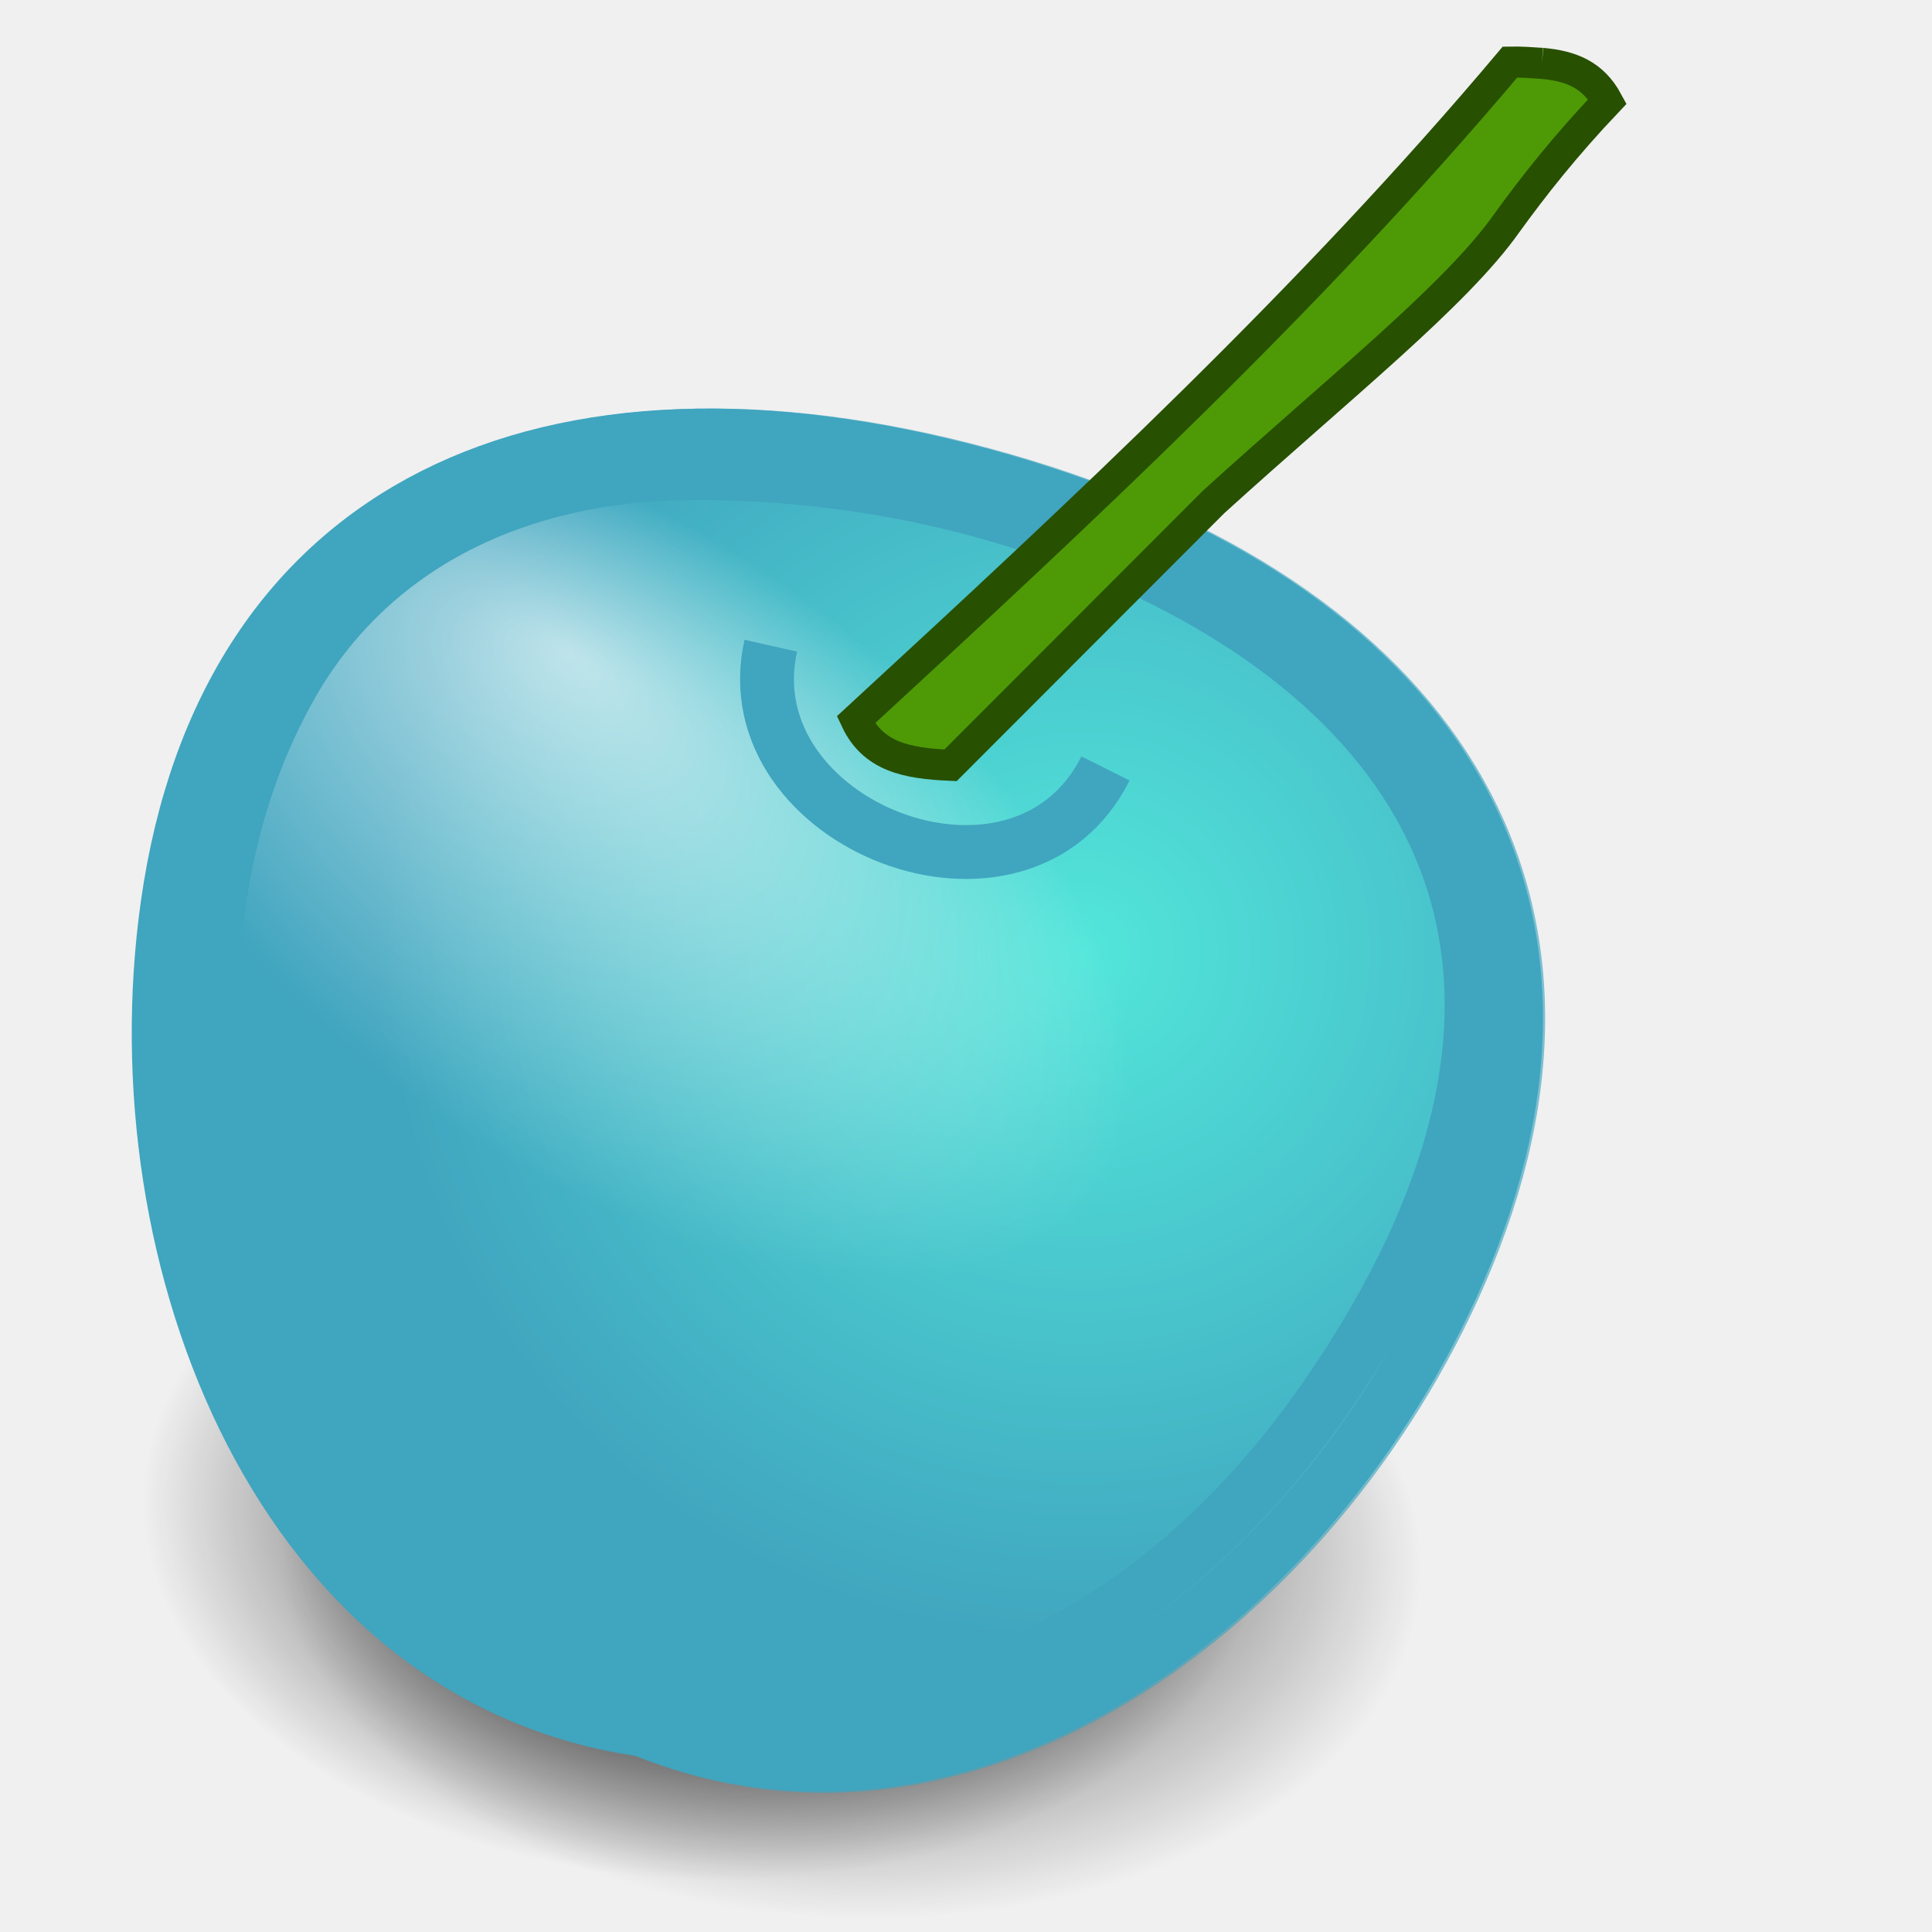
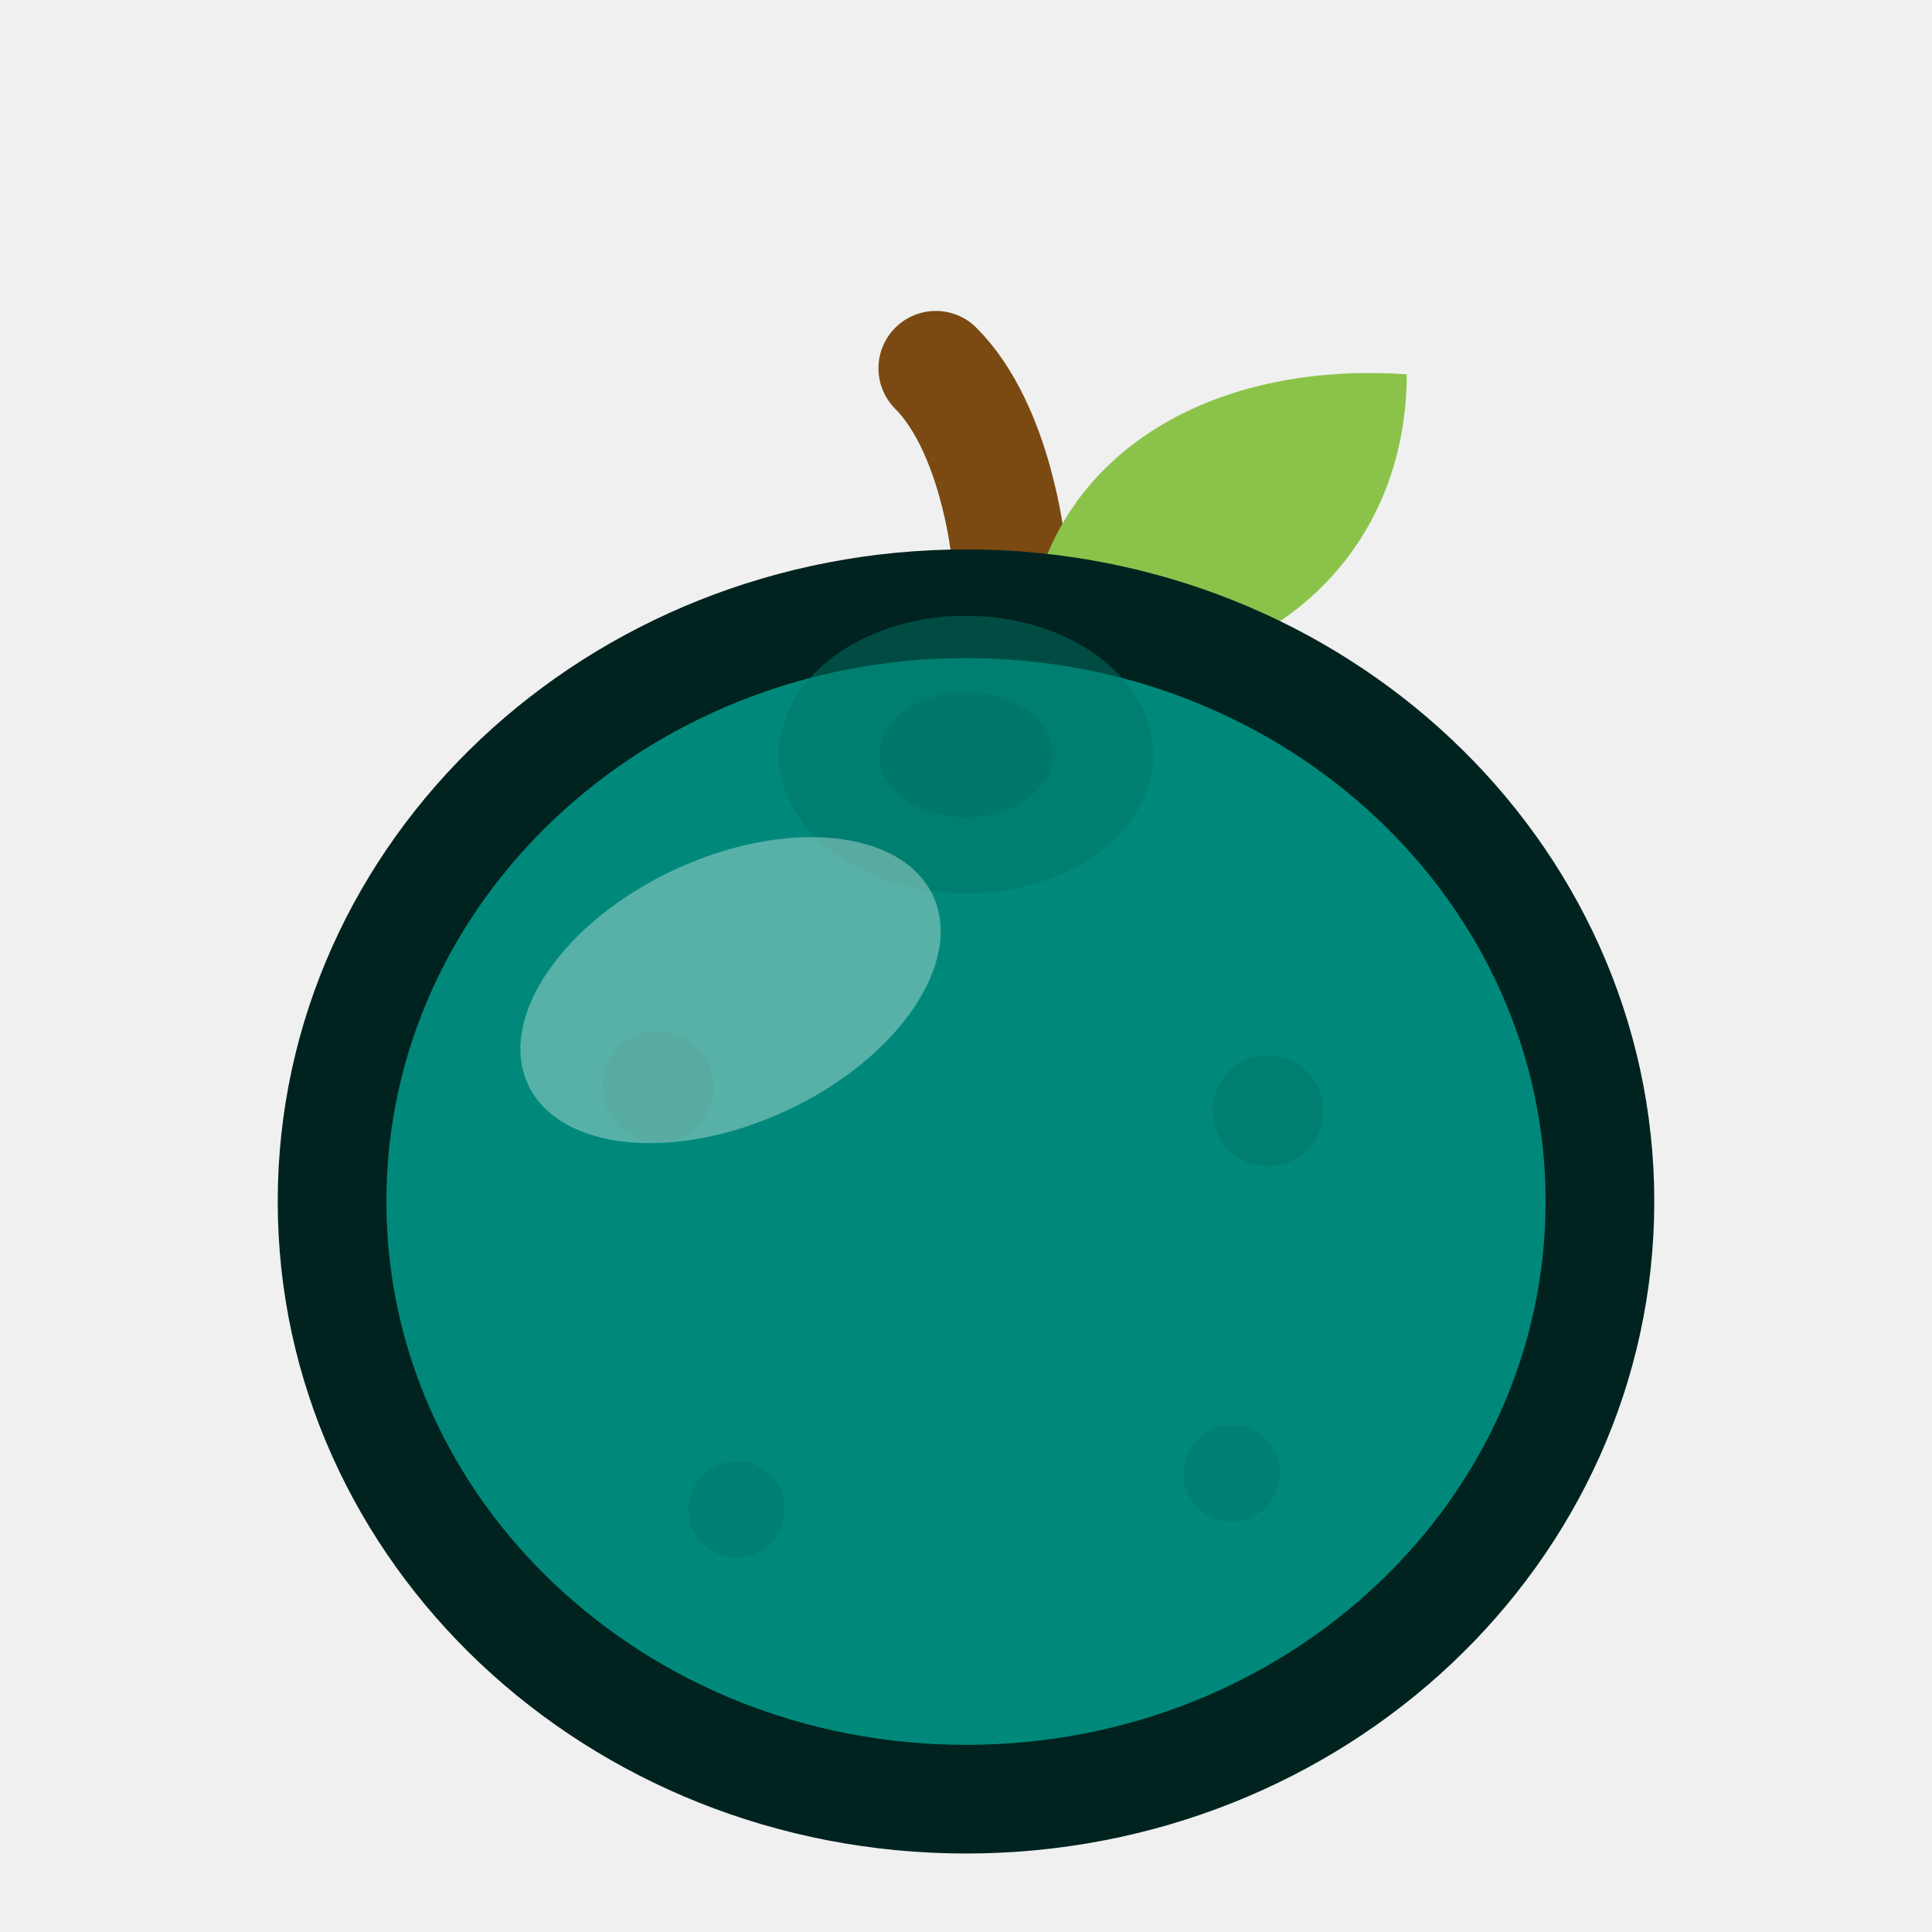
- <svg xmlns="http://www.w3.org/2000/svg" xmlns:xlink="http://www.w3.org/1999/xlink" width="48" height="48" id="svg3119" version="1.1">
-   <defs id="defs3121">
-     <linearGradient id="G1-6-5-0">
-       <stop id="s1-3-2" style="stop-color:#59a40f;stop-opacity:1" offset="0" />
-       <stop id="s2-9-9" style="stop-color:#306102;stop-opacity:1" offset="1" />
-     </linearGradient>
-     <linearGradient id="G4-0">
-       <stop id="s7-3" style="stop-color:#d50f0f;stop-opacity:1" offset="0" />
-       <stop id="s8-9" style="stop-color:#860000;stop-opacity:1" offset="1" />
-     </linearGradient>
-     <linearGradient id="G2-9">
-       <stop id="s3-69" style="stop-color:#fff;stop-opacity:1" offset="0" />
-       <stop id="s4-33" style="stop-color:#fff;stop-opacity:0" offset="1" />
-     </linearGradient>
-     <linearGradient id="linearGradient3090">
-       <stop id="stop3092" style="stop-color:#d50f0f;stop-opacity:1" offset="0" />
-       <stop id="stop3094" style="stop-color:#860000;stop-opacity:1" offset="1" />
-     </linearGradient>
-     <radialGradient xlink:href="#G5" id="radialGradient4124" gradientUnits="userSpaceOnUse" gradientTransform="matrix(1.156231,0.05007445,-0.03237903,0.7369073,5.710661,995.0593)" cx="15.116" cy="63.965" fx="13.292" fy="60.044" r="12.289" />
-     <linearGradient id="G5">
-       <stop id="s9" style="stop-color:#000;stop-opacity:1" offset="0" />
-       <stop id="s10" style="stop-color:#000;stop-opacity:0" offset="1" />
-     </linearGradient>
-     <radialGradient xlink:href="#G5" id="radialGradient4122" gradientUnits="userSpaceOnUse" gradientTransform="matrix(1.048606,0.04541342,-0.02992369,0.6810268,6.989909,-6.67251)" cx="15.116" cy="63.965" fx="15.116" fy="63.965" r="12.289" />
-     <linearGradient id="linearGradient3101">
-       <stop id="stop3103" style="stop-color:#000;stop-opacity:1" offset="0" />
-       <stop id="stop3105" style="stop-color:#000;stop-opacity:0" offset="1" />
-     </linearGradient>
-     <radialGradient r="12.289" fy="63.965" fx="15.116" cy="63.965" cx="15.116" gradientTransform="matrix(1.134648,0.04913974,-0.03237903,0.7369073,2.405792,994.1308)" gradientUnits="userSpaceOnUse" id="radialGradient3117" xlink:href="#G5" />
-     <linearGradient id="G1-6-5-8">
-       <stop id="s1-3-5" style="stop-color:#59a40f;stop-opacity:1" offset="0" />
-       <stop id="s2-9-8" style="stop-color:#306102;stop-opacity:1" offset="1" />
-     </linearGradient>
-     <radialGradient cx="33.921" cy="32.026" r="12.011" fx="33.921" fy="32.026" id="R1-3-3" xlink:href="#G1-6-0" gradientUnits="userSpaceOnUse" gradientTransform="matrix(1.097181,-0.06040066,0.05995679,1.072419,-10.97984,34.70206)" />
-     <linearGradient id="G1-6-0">
-       <stop id="s1-8-0" style="stop-color:#59a40f;stop-opacity:1" offset="0" />
-       <stop id="s2-4-4" style="stop-color:#306102;stop-opacity:1" offset="1" />
-     </linearGradient>
-     <radialGradient cx="25.346" cy="30.31" r="12.011" fx="22.506" fy="25.064" id="R2-6-8" xlink:href="#G2-6-2" gradientUnits="userSpaceOnUse" gradientTransform="matrix(0.7893072,0.4930809,-0.2597058,0.4157284,7.087542,40.7682)" />
-     <linearGradient id="G2-6-2">
-       <stop id="s3-7-2" style="stop-color:#fff;stop-opacity:1" offset="0" />
-       <stop id="s4-2-0" style="stop-color:#fff;stop-opacity:0" offset="1" />
-     </linearGradient>
-     <linearGradient x1="42.551" y1="46.026" x2="22.734" y2="23.323" id="G6-7-2" xlink:href="#G1-6-0" gradientUnits="userSpaceOnUse" gradientTransform="translate(-6.171226,35.36054)" />
-     <linearGradient id="linearGradient2954">
-       <stop id="stop2956" style="stop-color:#59a40f;stop-opacity:1" offset="0" />
-       <stop id="stop2958" style="stop-color:#306102;stop-opacity:1" offset="1" />
-     </linearGradient>
-     <linearGradient id="G1-1">
-       <stop id="s1-9" style="stop-color:#d491fa;stop-opacity:1;" offset="0" />
-       <stop id="s2-8" style="stop-color:#600261;stop-opacity:1;" offset="1" />
-     </linearGradient>
-     <linearGradient id="G2-4">
-       <stop id="s3-9" style="stop-color:#fff;stop-opacity:1" offset="0" />
-       <stop id="s4-0" style="stop-color:#fff;stop-opacity:0" offset="1" />
-     </linearGradient>
-     <linearGradient id="linearGradient2966">
-       <stop id="stop2968" style="stop-color:#d491fa;stop-opacity:1;" offset="0" />
-       <stop id="stop2970" style="stop-color:#600261;stop-opacity:1;" offset="1" />
-     </linearGradient>
-     <radialGradient xlink:href="#G1-7" id="radialGradient4130" gradientUnits="userSpaceOnUse" gradientTransform="matrix(0.98176,-0.01192133,0.01112892,0.9670646,22.31151,24.60268)" cx="33.921" cy="32.026" fx="33.921" fy="32.026" r="12.011" />
-     <linearGradient id="G1-7">
-       <stop id="s1-86" style="stop-color:#52e6da;stop-opacity:1;" offset="0" />
-       <stop id="s2-6" style="stop-color:#40a5bf;stop-opacity:1;" offset="1" />
-     </linearGradient>
-     <radialGradient xlink:href="#G2-5" id="radialGradient4132" gradientUnits="userSpaceOnUse" gradientTransform="matrix(0.685066,0.474088,-0.2482529,0.3639489,38.19914,30.32677)" cx="25.346" cy="30.31" fx="22.506" fy="25.064" r="12.011" />
-     <linearGradient id="G2-5">
-       <stop id="s3-3" style="stop-color:#fff;stop-opacity:1" offset="0" />
-       <stop id="s4-4" style="stop-color:#fff;stop-opacity:0" offset="1" />
-     </linearGradient>
-     <radialGradient xlink:href="#G2-5" id="radialGradient2886" gradientUnits="userSpaceOnUse" gradientTransform="matrix(0.685066,0.474088,-0.2482529,0.3639489,-4.045999,5.519395)" cx="25.346" cy="30.31" fx="22.506" fy="25.064" r="12.011" />
-     <radialGradient xlink:href="#G1-7" id="radialGradient2889" gradientUnits="userSpaceOnUse" gradientTransform="matrix(0.98176,-0.01192133,0.01112892,0.9670646,-19.99351,-0.2645623)" cx="33.921" cy="32.026" fx="33.921" fy="32.026" r="12.011" />
-     <radialGradient xlink:href="#G1-7" id="radialGradient3768" gradientUnits="userSpaceOnUse" gradientTransform="matrix(0.98176,-0.01192133,0.01112892,0.9670646,-19.99351,-0.2645623)" cx="33.921" cy="32.026" fx="33.921" fy="32.026" r="12.011" />
-     <radialGradient xlink:href="#G2-5" id="radialGradient3770" gradientUnits="userSpaceOnUse" gradientTransform="matrix(0.685066,0.474088,-0.2482529,0.3639489,-4.045999,5.519395)" cx="25.346" cy="30.31" fx="22.506" fy="25.064" r="12.011" />
-   </defs>
-   <g id="layer1" transform="translate(0,-1004.362)">
-     <path style="fill:url(#radialGradient3117)" id="path30" d="m 31.429,1042.614 c -0.218,5.002 -6.64,8.787 -14.342,8.454 -7.702,-0.334 -13.767,-4.66 -13.546,-9.662 0.218,-5.002 6.64,-8.787 14.342,-8.454 7.702,0.334 13.767,4.66 13.546,9.662 l 0,0 z" />
-     <path style="fill:url(#radialGradient4124)" id="path32" d="m 35.326,1043.568 c -0.218,5.002 -6.758,8.782 -14.607,8.442 -7.848,-0.34 -14.032,-4.671 -13.811,-9.673 0.218,-5.002 6.758,-8.782 14.607,-8.442 7.848,0.34 14.032,4.671 13.811,9.673 l 0,0 z" />
-     <g transform="matrix(1.491254,0,0,1.491254,-41.95907,979.1856)" id="g3884-9">
-       <g style="stroke:#3653ba;stroke-opacity:1" transform="translate(-4.812461,-5.81919)" id="g3840-4">
-         <g id="g3762" transform="translate(37.30083,8.262464)">
-           <path d="m 20.06,35.355 c -2.284,5.569 -8.17,10.165 -13.74,7.887 -5.961,-0.837 -8.722,-7.769 -7.88,-13.728 0.946,-6.693 6.338,-9.114 13.545,-7.167 7.207,1.947 10.64,6.752 8.075,13.007 z" id="p5-6" style="fill:url(#radialGradient3768);fill-opacity:1;stroke:#40a5bf;stroke-width:0.897;stroke-opacity:1" />
-           <path d="m 20.097,35.367 c -2.282,5.576 -8.163,10.177 -13.726,7.897 -5.954,-0.837 -8.712,-7.777 -7.87,-13.742 0.946,-6.7 6.332,-9.124 13.531,-7.176 7.199,1.948 10.628,6.758 8.065,13.021 z" id="p6-7" style="opacity:0.66;fill:url(#radialGradient3770);stroke:#40a5bf;stroke-width:0.897;stroke-opacity:1" />
-           <path style="fill:none;stroke:#40a5bf;stroke-width:0.909;stroke-opacity:1" id="p7-8" d="m 7.109,22.317 c -2.785,0.022 -5.296,1.164 -6.648,3.596 -2.496,4.491 -0.945,10.481 0.97,13.101 2.288,3.135 4.341,2.968 5.497,3.323 3.884,1.466 8.064,-0.629 10.832,-4.65 4.63,-6.726 2.106,-11.491 -3.447,-13.929 -2.219,-0.974 -4.709,-1.461 -7.204,-1.442 z" />
-           <path style="fill:none;stroke:#40a5bf;stroke-width:0.897;stroke-opacity:1" id="p8-9" d="m 8.49,25.197 c -0.669,2.978 4.157,4.879 5.576,2.045" />
-         </g>
-       </g>
-     </g>
-     <path style="fill:#4e9a06;stroke:#275000;stroke-width:0.771" d="m 38.31,1005.936 c -0.242,-0.016 -0.518,-0.037 -0.795,-0.032 -4.953,5.883 -10.589,11.126 -16.251,16.342 0.426,0.91 1.247,1.083 2.352,1.13 l 6.536,-6.544 c 3.163,-2.87 6.022,-5.14 7.279,-6.921 0.673,-0.929 1.446,-1.912 2.506,-3.029 -0.359,-0.663 -0.903,-0.882 -1.627,-0.946 l 1.1e-5,-2e-4 z" id="stem" />
-   </g>
+ <svg xmlns="http://www.w3.org/2000/svg" width="48" height="48" viewBox="0 0 16 16">
+   <path d="M 8.35 4.55 C 8.35 4.55 8.25 3.55 7.75 3.05" stroke="#7a4a12" stroke-width="0.95" fill="none" stroke-linecap="round" />
+   <path d="M 8.65 4.65 C 9.05 3.6 10.2 3.0 11.65 3.1 C 11.65 4.45 10.7 5.5 9.2 5.6 C 9.0 5.5 8.85 5.1 8.65 4.65 Z" fill="#8bc34a" />
+   <ellipse cx="8" cy="9.95" rx="5.25" ry="4.95" fill="#00897b" stroke="#00231f" stroke-width="0.9" />
+   <ellipse cx="8" cy="6.25" rx="1.55" ry="1.15" fill="#007567" opacity="0.5" />
+   <ellipse cx="8" cy="6.25" rx="0.72" ry="0.52" fill="#007567" opacity="0.75" />
+   <circle cx="5.45" cy="9.0" r="0.46" fill="#007567" opacity="0.5" />
+   <circle cx="10.5" cy="9.2" r="0.46" fill="#007567" opacity="0.5" />
+   <circle cx="6.1" cy="12.5" r="0.4" fill="#007567" opacity="0.45" />
+   <circle cx="10.2" cy="12.2" r="0.4" fill="#007567" opacity="0.45" />
+   <ellipse cx="6.05" cy="8.2" rx="1.85" ry="1.1" fill="#ffffff" opacity="0.34" transform="rotate(-25 6.05 8.2)" />
</svg>
